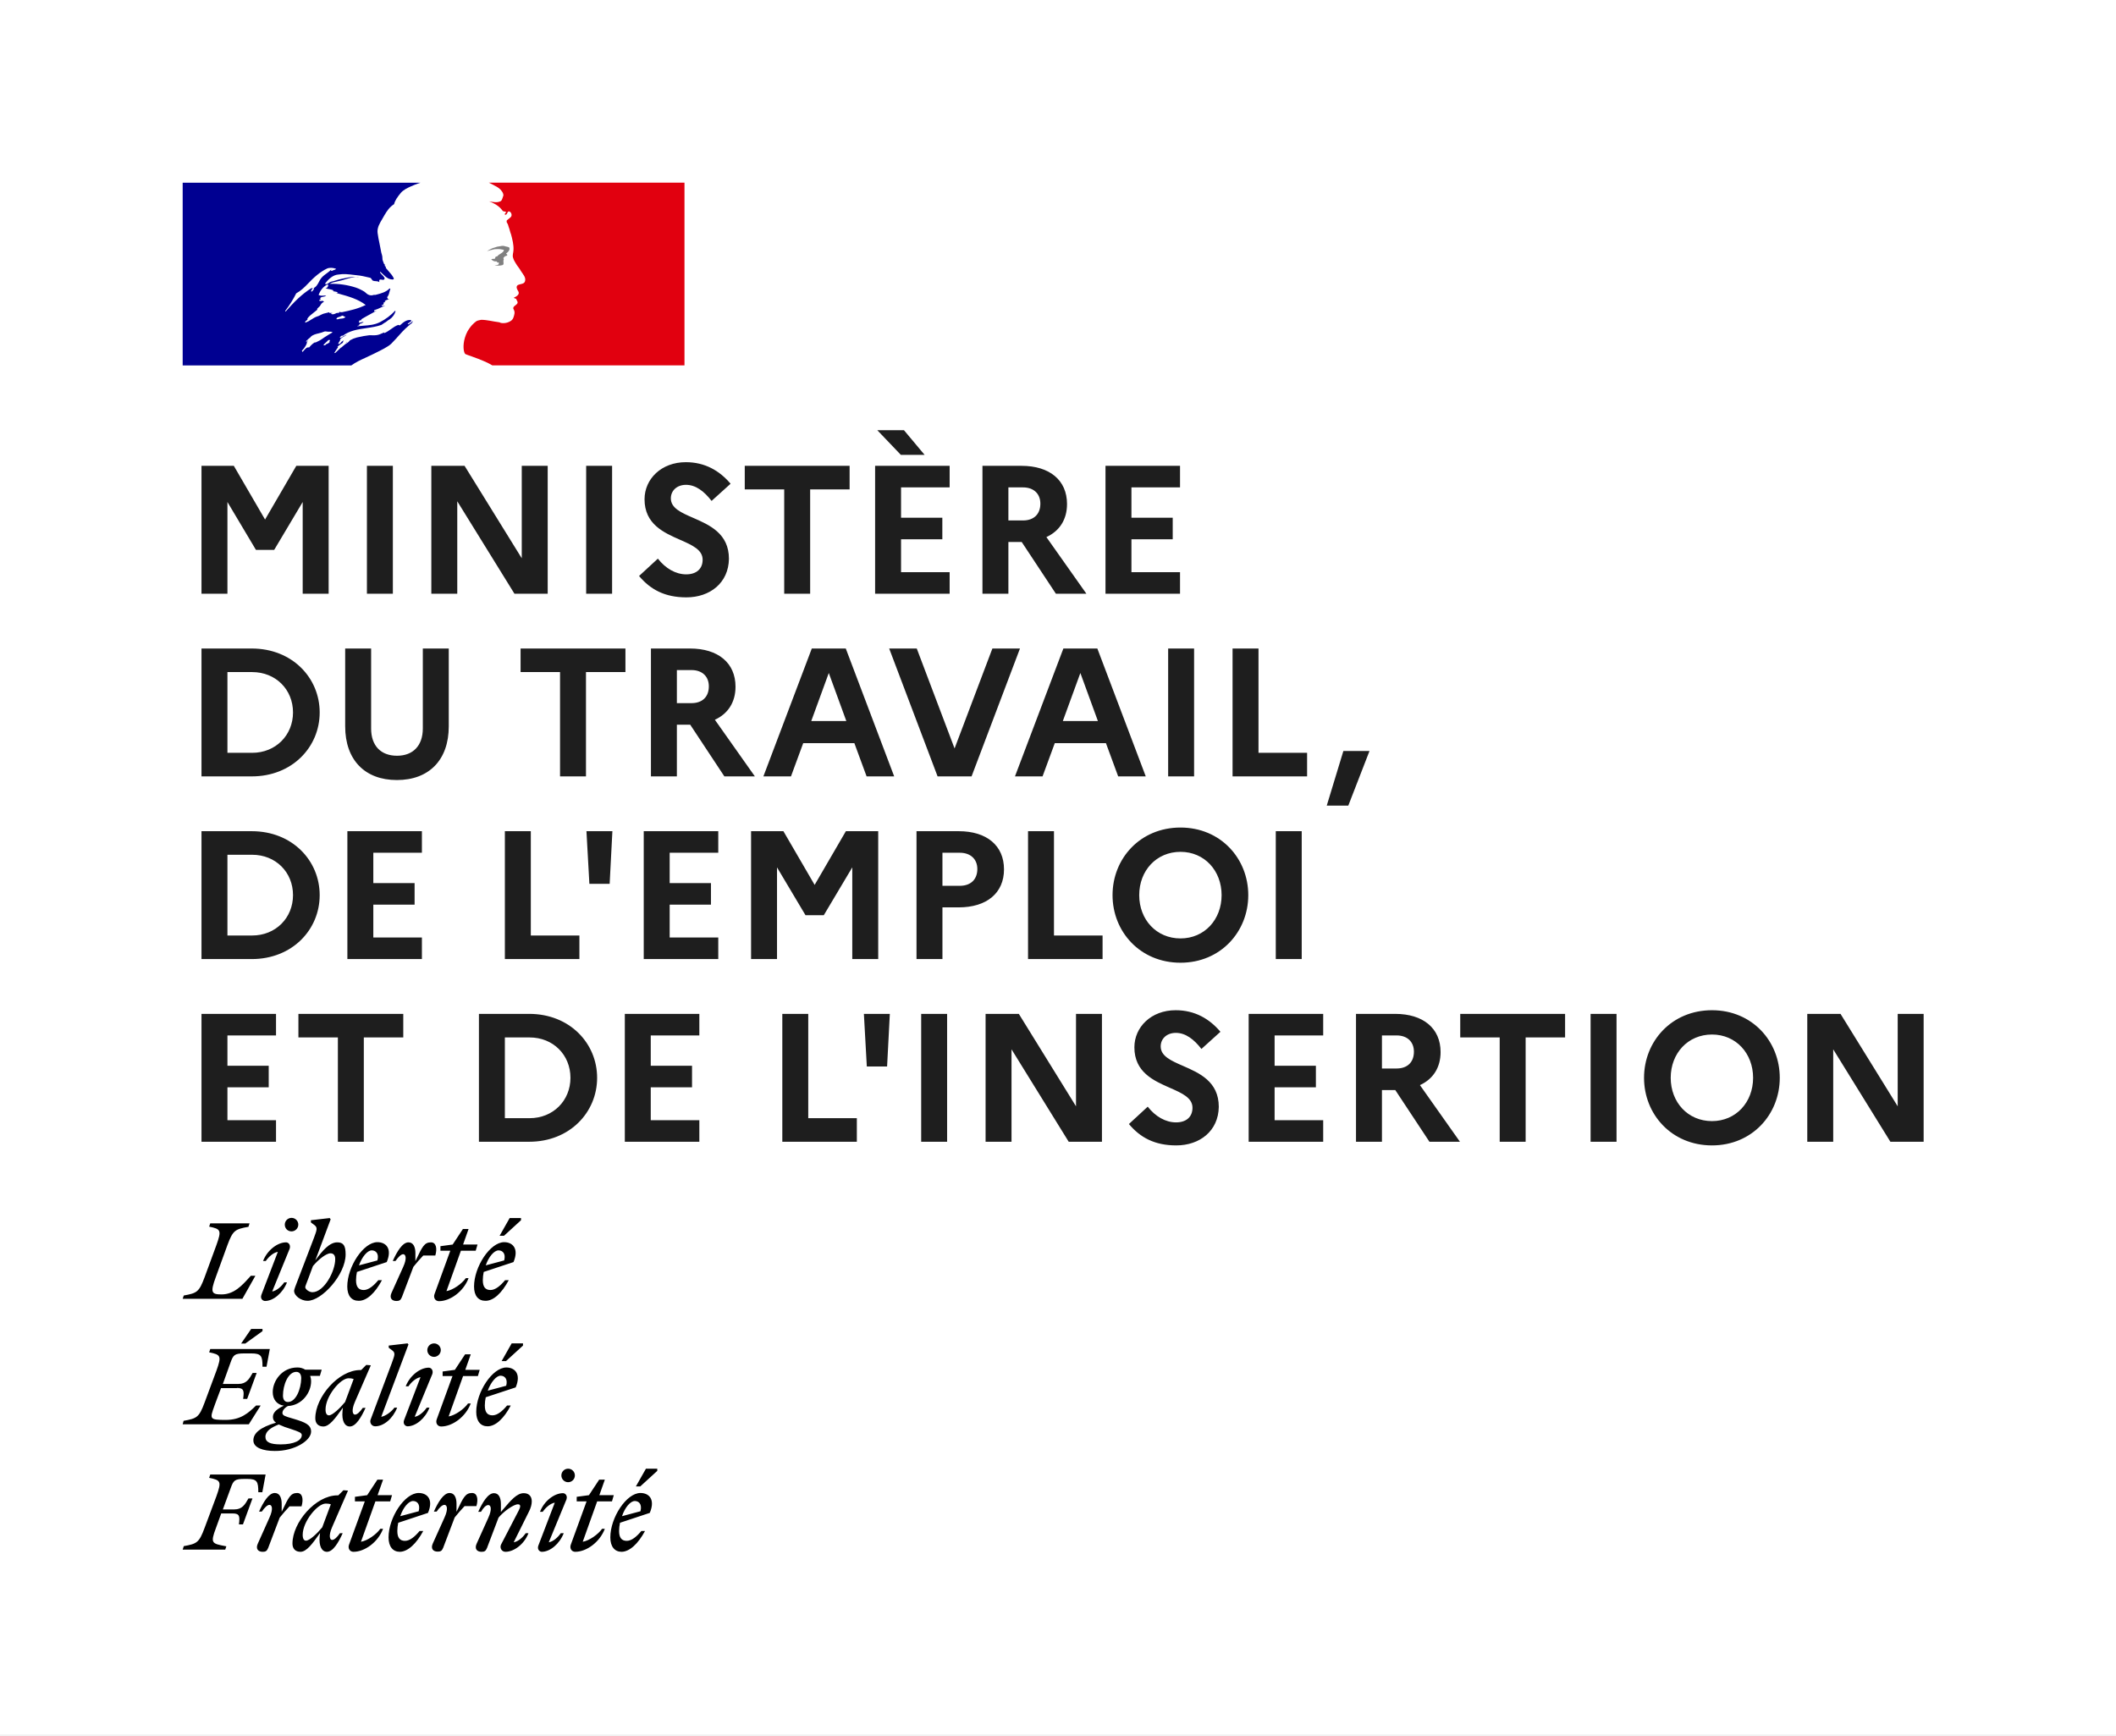
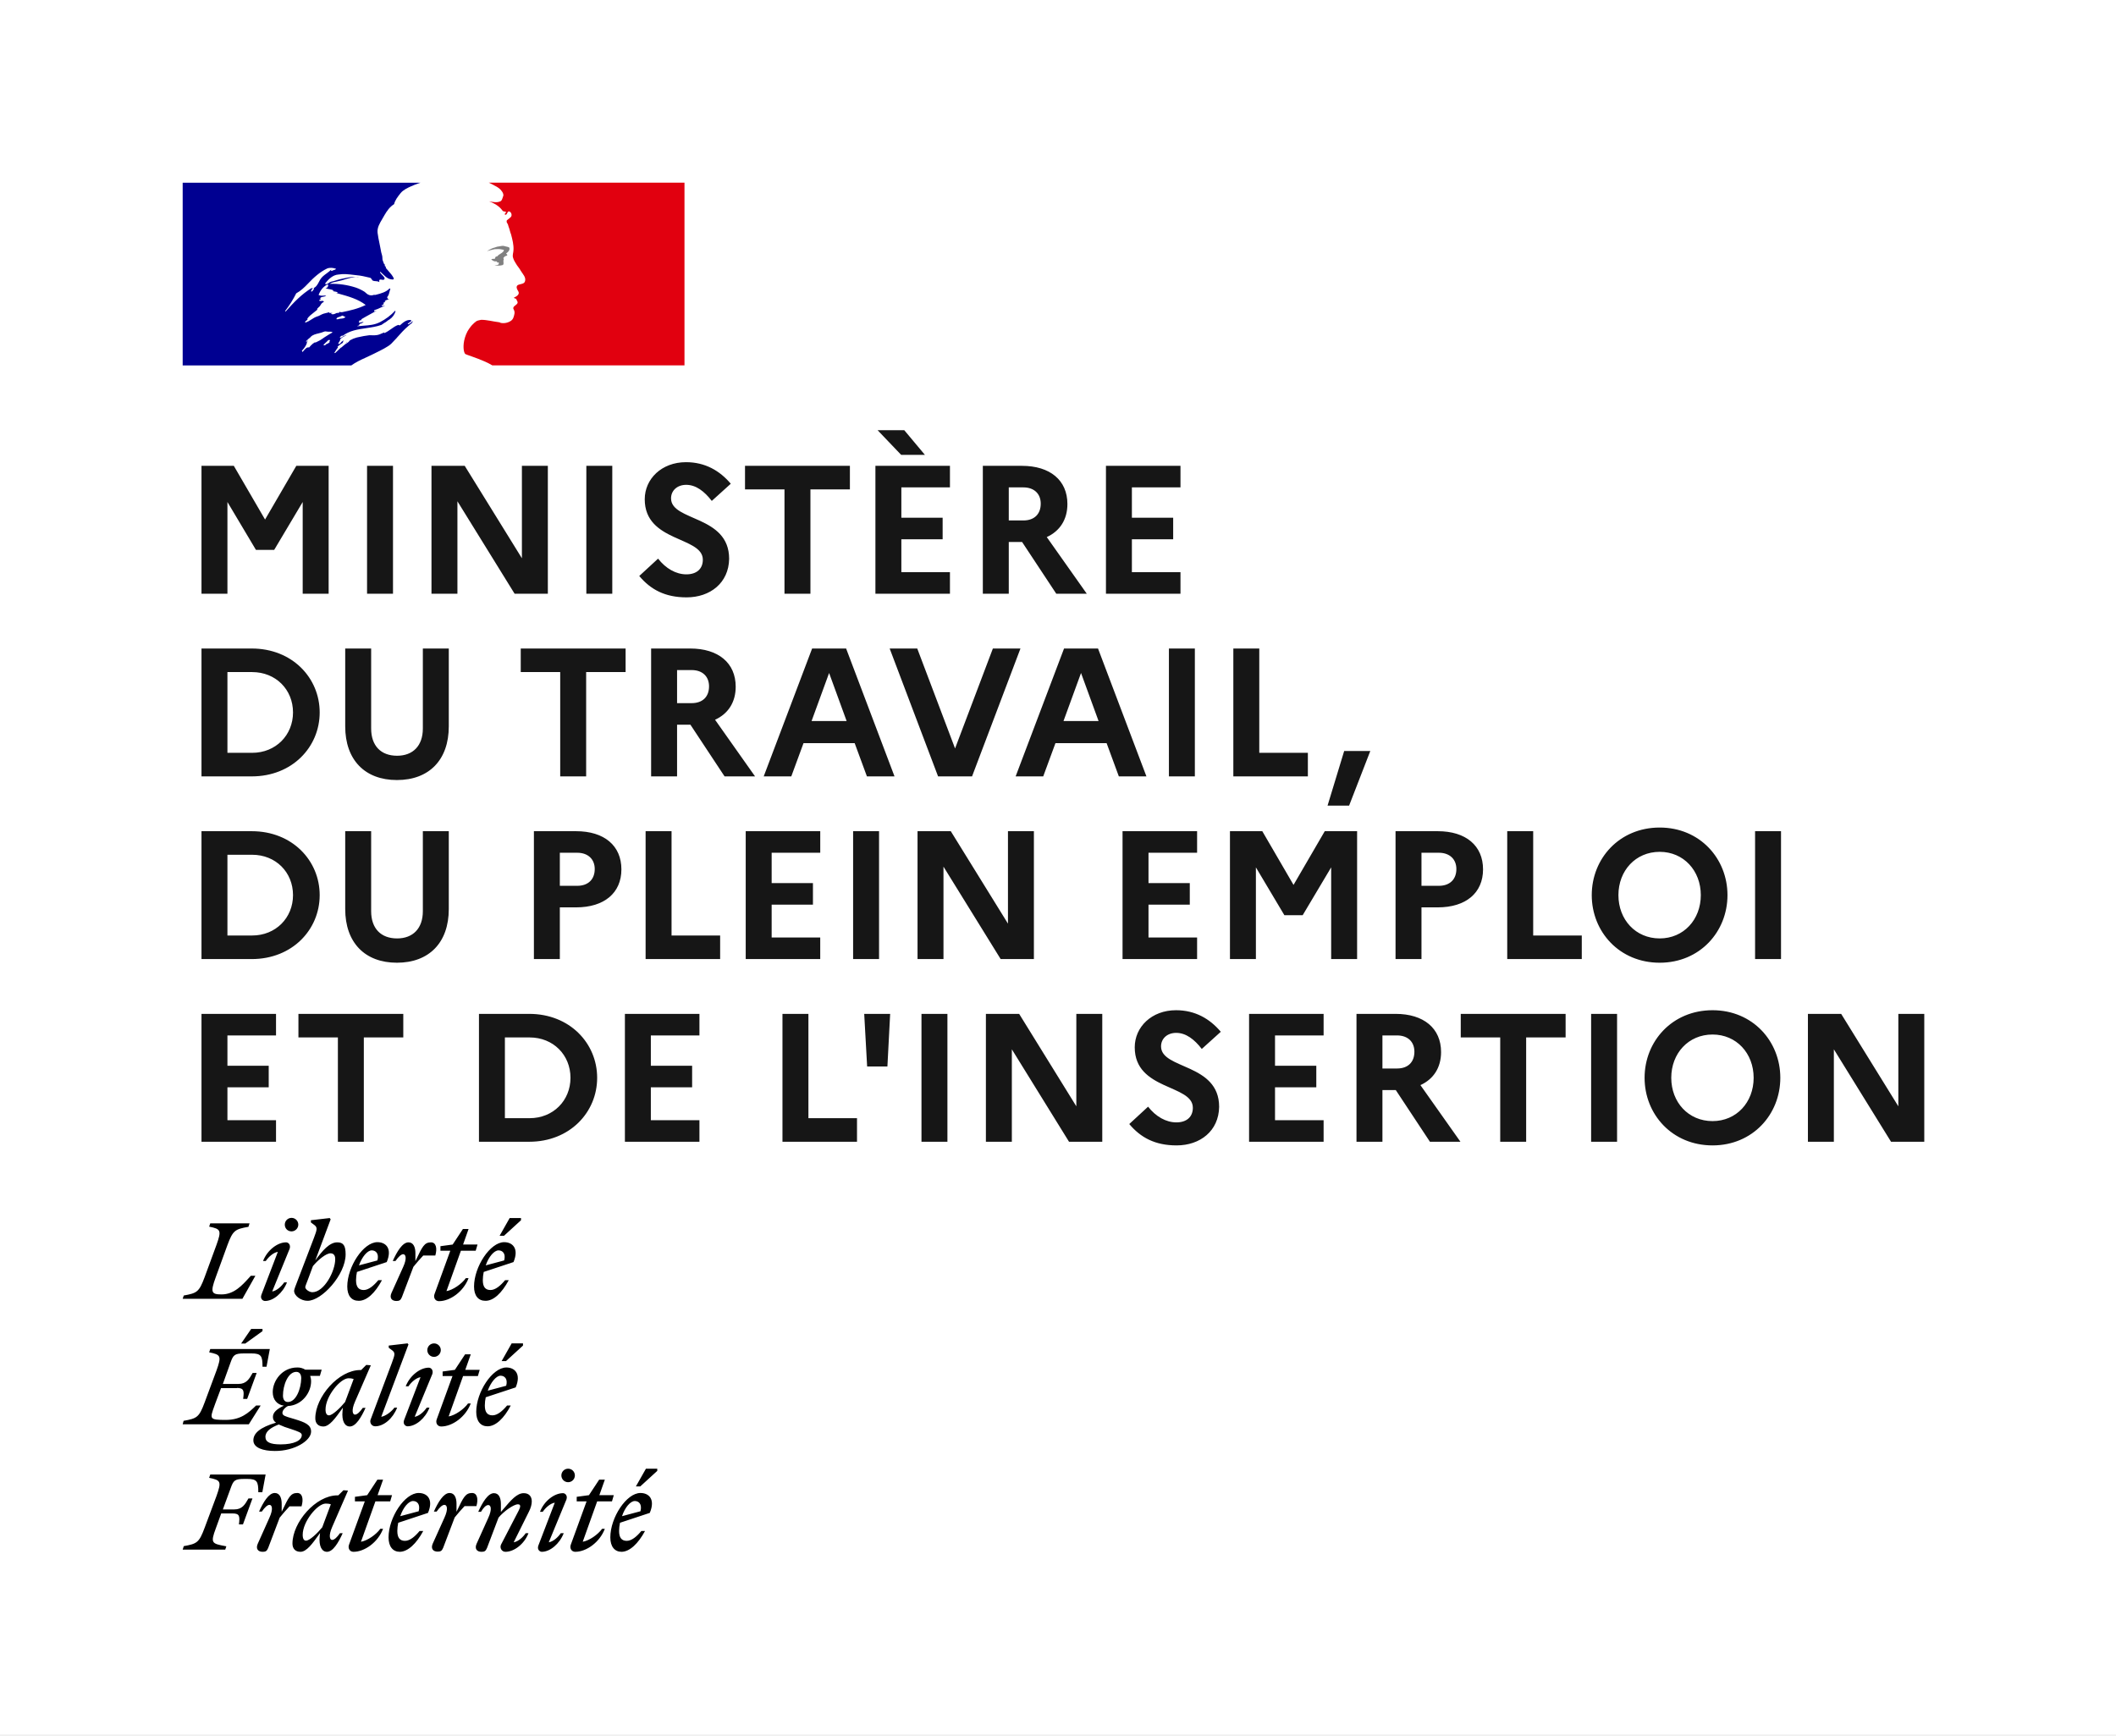
- <svg xmlns="http://www.w3.org/2000/svg" width="139" height="114" viewBox="0 0 139 114" preserveAspectRatio="xMinYMin meet" fill="none">
+ <svg xmlns="http://www.w3.org/2000/svg" viewBox="0 0 139 114" fill="none">
  <path fill="#fff" d="M0 0h139v113.936H0z" />
  <path fill-rule="evenodd" clip-rule="evenodd" d="M43.176 96.62l-1.116 1.02h-.288l.66-1.164h.744v.144zm-.804 3.948h-.24c-.3.36-.636.648-.96.648-.336 0-.504-.204-.504-.648 0-.18.024-.372.06-.54l1.956-.648c.384-.912-.072-1.308-.612-1.308-.924 0-1.98 1.62-1.98 2.916 0 .612.288.948.744.948.528-.012 1.08-.528 1.536-1.368zM41.7 98.6c.264 0 .492.204.372.672l-1.212.324c.192-.576.552-.996.84-.996zm-3.816.024h.648l-1.032 2.832c-.096.24.036.48.288.48.732 0 1.608-.624 1.944-1.512h-.18c-.264.372-.84.78-1.272.852l.948-2.652h.972l.12-.408h-.948l.36-1.02h-.372l-.672 1.02-.804.108v.3zm-.9-.54c.132 0 .312.144.228.408l-1.164 2.82c.3-.048.612-.336.792-.6h.192c-.276.708-.9 1.224-1.44 1.224-.132 0-.324-.144-.228-.408l1.08-2.82c-.3.048-.612.336-.792.6h-.18c.276-.72.948-1.224 1.512-1.224zm.336-.72a.443.443 0 100-.888.443.443 0 100 .888zm-5.244 2.34c.264-.576.168-.84 0-.84-.144 0-.312.156-.48.444h-.18c.276-.612.636-1.224 1.032-1.224.336 0 .456.336.456.708v.528a55.5 55.5 0 00.16-.187c.507-.595.894-1.049 1.34-1.049.348 0 .528.216.528.54 0 .192-.06.432-.192.684l-.996 2.004c.3-.048.612-.336.792-.6h.18c-.276.72-.948 1.224-1.512 1.224-.252 0-.396-.264-.288-.48l1.152-2.22c.132-.252.156-.42-.048-.42-.276 0-.924.456-1.272.876l-.756 1.992c-.084.204-.168.252-.36.252-.312 0-.468-.204-.324-.528l.768-1.704zm-.78-.768c.132-.456.06-.864-.288-.864-.434 0-.57.287-.99 1.174l-.03.062v-.528c0-.372-.12-.708-.456-.708-.396 0-.756.612-1.032 1.224h.18c.192-.276.372-.444.516-.444.168 0 .264.264 0 .84l-.768 1.704c-.144.324.012.528.324.528.192 0 .276-.048.36-.252l.756-1.992c.216-.264.408-.492.648-.744h.78zm-3.792.336c.12-.468-.108-.672-.372-.672-.288 0-.648.42-.84.996l1.212-.324zm.3 1.296h-.24c-.3.36-.636.648-.96.648-.336 0-.504-.204-.504-.648 0-.18.024-.372.06-.54l1.956-.648c.384-.912-.072-1.308-.612-1.308-.924 0-1.98 1.62-1.98 2.916 0 .612.288.948.744.948.528-.012 1.08-.528 1.536-1.368zm-3.84-1.944h-.648v-.3l.804-.108.672-1.02h.372l-.36 1.02h.948l-.12.408h-.972l-.948 2.652c.432-.072 1.008-.48 1.272-.852h.18c-.336.888-1.212 1.512-1.944 1.512-.252 0-.384-.24-.288-.48l1.032-2.832zm-4.08 2.196c0-.876.972-2.052 1.512-2.052.12 0 .24.012.336.048l-.564 1.512c-.324.396-.828.876-1.068.876-.132 0-.216-.12-.216-.384zm2.676-2.928l.3.024-1.044 2.4c-.252.576-.144.84 0 .84s.324-.168.516-.444h.18c-.276.612-.636 1.224-1.032 1.224-.336 0-.54-.36-.48-1.008l.024-.228-.065.091c-.43.601-.82 1.145-1.219 1.145-.348 0-.528-.216-.528-.54 0-1.392 1.524-3.168 2.952-3.168h.06l.336-.336zm-2.748 1.044c.132-.456.06-.864-.288-.864-.434 0-.57.287-.99 1.174l-.03.062v-.528c0-.372-.12-.708-.456-.708-.396 0-.756.612-1.032 1.224h.18c.192-.276.372-.444.504-.444.168 0 .264.264 0 .84l-.768 1.716c-.144.324.012.528.324.528.192 0 .276-.048.36-.252l.756-1.992c.216-.264.408-.492.648-.744h.792v-.012zm-4.944 2.64l-.072.216H12l.072-.228c.864-.156 1.008-.228 1.368-1.2l.78-2.088c.348-.972.276-1.044-.48-1.2l.072-.216h3.636l-.216 1.164h-.264c0-.696-.072-.876-.732-.876h-.168c-.648 0-.732.096-.912.6l-.516 1.404h.756c.504 0 .696-.312.924-.72h.264l-.624 1.704h-.264c.06-.516.06-.72-.408-.72h-.756l-.348.96c-.376.999-.269 1.02.627 1.189l.057.011zm2.376-14.136l-1.116.804v.012h-.288l.66-.96h.744v.144zm7.8 5.628l1.788-4.752-.06-.072-1.236.144v.144l.24.18c.205.16.15.308-.02.773l-.028.079-1.368 3.648c-.108.216.036.48.288.48.564 0 1.164-.516 1.44-1.224h-.18c-.192.264-.576.552-.864.6zm8.196-3.66l1.116-1.02v-.144h-.744l-.66 1.164h.288zm.072 2.916h.24c-.444.852-.996 1.368-1.524 1.368-.456 0-.744-.336-.744-.948 0-1.296 1.056-2.916 1.98-2.916.528 0 .996.396.612 1.308l-1.968.648c-.036.168-.06.36-.06.54 0 .444.168.648.504.648.324 0 .66-.288.96-.648zm-.06-1.296c.12-.456-.108-.66-.372-.66-.276 0-.636.42-.84.984l1.212-.324zm-3.528-.636h-.648v-.3l.804-.108.672-1.02h.372l-.36 1.02h.948l-.12.408h-.972l-.948 2.652c.432-.072 1.008-.48 1.272-.852h.18c-.336.888-1.212 1.512-1.944 1.512-.252 0-.384-.24-.288-.48l1.032-2.832zm-1.32-.144c.072-.264-.096-.408-.24-.408-.564 0-1.236.516-1.512 1.224h.18c.18-.264.492-.552.792-.6l-1.08 2.82c-.096.264.096.408.228.408.54 0 1.164-.516 1.44-1.224h-.18c-.18.264-.492.552-.792.6l1.164-2.82zm.552-1.56a.45.45 0 01-.444.444.443.443 0 11.444-.444zm-6.06 1.848c-.54 0-1.512 1.176-1.512 2.052 0 .264.084.384.228.384.228 0 .732-.48 1.056-.876l.564-1.512a1.035 1.035 0 00-.336-.048zm1.464-.852l-.3-.024-.336.336h-.06c-1.428 0-2.952 1.776-2.952 3.168 0 .324.18.54.528.54.4 0 .789-.544 1.219-1.145l.065-.091-.024.228c-.06.648.144 1.008.48 1.008.396 0 .756-.612 1.032-1.224h-.18c-.192.276-.372.444-.516.444-.144 0-.252-.264 0-.84l1.044-2.4zm-6.048 3.888c-.516.204-.876.444-.876.816 0 .348.324.492.996.492.9 0 1.392-.264 1.392-.612 0-.156-.204-.228-.744-.408a5.37 5.37 0 01-.768-.288zm.6-1.476c-.24 0-.324-.204-.324-.42 0-.696.336-1.56.876-1.56.24 0 .324.204.324.42-.012.708-.348 1.56-.876 1.56zm.456 1.128c.66.204 1.068.36 1.068.816 0 .588-1.08 1.284-2.388 1.272-.756 0-1.404-.204-1.404-.696 0-.468.432-.852 1.488-1.164a.422.422 0 01-.204-.384c0-.288.264-.516.72-.732-.444-.06-.732-.396-.732-.888 0-.756.624-1.62 1.608-1.62a.94.94 0 01.528.144h1.08l-.12.408h-.636c.036.108.06.228.06.36 0 .732-.588 1.572-1.524 1.62-.24.132-.36.312-.36.456 0 .17.196.227.63.353l.186.055zm-3.804-2.052c.468 0 .48.204.408.72h.264l.624-1.704h-.264c-.228.408-.42.72-.924.72H14.64l.504-1.404c.18-.504.264-.6.912-.6h.456c.66 0 .732.18.732.876h.264l.216-1.164h-3.912l-.072.216c.756.156.828.228.48 1.2l-.78 2.1c-.36.972-.504 1.044-1.38 1.2l-.06.228h4.344l.78-1.236h-.3c-.504.492-1.008.948-1.992.948-1.082 0-1.063-.053-.738-.945l.066-.183.36-.96h1.044v-.012zm3.588-10.284a.45.45 0 00.444-.444.443.443 0 10-.888 0c0 .252.192.444.444.444zm1.044 4.56c.936.012 2.508-1.716 2.508-3.048 0-.576-.144-.792-.552-.792-.504 0-.972.54-1.44 1.188l1.008-2.7-.06-.084-1.236.144v.144l.24.18c.209.162.148.325-.03.803l-.018.049-1.092 2.856c-.096.24-.204.528-.204.6 0 .336.456.66.876.66zm12.912-4.272l1.116-1.02v-.144h-.744l-.66 1.164h.288zm.072 2.916h.24c-.456.852-1.008 1.368-1.536 1.356-.456 0-.744-.324-.744-.936 0-1.296 1.056-2.916 1.98-2.916.528 0 .996.396.612 1.308l-1.956.648c-.036.168-.06.36-.06.54 0 .444.168.648.504.648.324 0 .66-.288.96-.648zm-.06-1.296c.12-.456-.108-.66-.372-.66-.288 0-.648.42-.84.984l1.212-.324zm-3.54-.636h-.648v-.3l.804-.108.672-1.02h.372l-.36 1.02h.948l-.12.408h-.972l-.948 2.652c.432-.072 1.008-.48 1.272-.852h.18c-.336.888-1.212 1.512-1.944 1.512-.252 0-.384-.24-.288-.48l1.032-2.832zm-.984.312c.132-.456.06-.864-.288-.864-.434 0-.57.287-.99 1.174l-.03.062v-.528c0-.372-.12-.708-.456-.708-.396 0-.756.612-1.032 1.224h.18c.192-.276.372-.444.504-.444.168 0 .264.264 0 .84l-.768 1.704c-.144.324.012.528.324.528.192 0 .276-.048.36-.252l.756-1.992c.216-.264.408-.492.648-.744h.792zm-3.804.324c.12-.456-.108-.66-.372-.66-.288 0-.636.42-.84.984l1.212-.324zm.3 1.296h-.24c-.3.36-.636.648-.96.648-.336 0-.504-.204-.504-.648 0-.18.024-.372.06-.54l1.956-.648c.384-.912-.072-1.308-.612-1.308-.924 0-1.98 1.62-1.98 2.916 0 .612.288.936.744.936.528.012 1.08-.504 1.536-1.356zm-5.04.456c0 .156.276.336.468.336.78 0 1.512-1.404 1.5-2.184 0-.264-.132-.372-.312-.372-.288 0-.816.432-1.152.84l-.312.84c-.108.276-.192.492-.192.54zm-1.26-2.94c.144 0 .312.144.24.408l-1.152 2.82c.3-.048.612-.336.792-.6h.18c-.276.708-.9 1.224-1.44 1.224-.144 0-.336-.144-.24-.408l1.08-2.82c-.3.048-.612.336-.792.6h-.18c.276-.708.948-1.224 1.512-1.224zm-4.98-1.248h2.58l-.072.228c-.876.156-1.02.228-1.38 1.2l-.768 2.112c-.372 1.008-.276 1.128.384 1.128.815 0 1.35-.593 1.817-1.11l.103-.114h.3l-.852 1.512H12l.072-.216c.864-.156 1.008-.228 1.368-1.2l.78-2.124c.348-.972.276-1.044-.48-1.2l.072-.216z" fill="#000" />
-   <path fill-rule="evenodd" clip-rule="evenodd" d="M60.738 29.88l-1.356-1.62H57.63l1.548 1.62h1.56zm-15.65 9.36c1.548 0 2.772-.948 2.796-2.532 0-1.667-1.279-2.224-2.356-2.694-.783-.341-1.46-.636-1.46-1.278 0-.504.396-.888.996-.888.636 0 1.188.42 1.68 1.056l1.248-1.128c-.72-.852-1.68-1.416-2.94-1.416-1.608 0-2.712 1.104-2.712 2.436 0 1.637 1.264 2.192 2.337 2.664.791.348 1.479.65 1.479 1.308 0 .6-.408.96-1.08.96-.684 0-1.356-.384-1.86-1.032l-1.236 1.14c.744.888 1.692 1.404 3.108 1.404zM14.94 32.976V39h-1.704v-8.4h2.124l2.052 3.528 2.052-3.528h2.124V39h-1.704v-6.024l-1.872 3.144h-1.2l-1.872-3.144zM25.807 30.6V39h-1.704v-8.4h1.704zm4.231 8.4v-6.072L33.794 39h2.184v-8.4h-1.704v6.072L30.518 30.6h-2.184V39h1.704zm10.171-8.4V39h-1.704v-8.4h1.704zm13.01 1.548V39h-1.704v-6.852h-2.592V30.6h6.888v1.548h-2.592zm9.163 5.436V39h-4.896v-8.4h4.896v1.416H59.19v1.992h2.712v1.416H59.19v2.16h3.192zM66.241 39v-3.396h.876L69.361 39h2.004l-2.628-3.72c.864-.396 1.356-1.152 1.356-2.172 0-1.56-1.14-2.508-2.988-2.508h-2.568V39h1.704zm0-4.812h.96c.72 0 1.14-.42 1.14-1.104 0-.636-.42-1.068-1.14-1.068h-.96v2.172zM77.516 39v-1.416h-3.192v-2.16h2.712v-1.416h-2.712v-1.992h3.192V30.6H72.62V39h4.896zM21 46.8c0 2.268-1.8 4.2-4.464 4.2h-3.3v-8.4h3.3C19.2 42.6 21 44.532 21 46.8zm-4.44 2.652h-1.62v-5.304h1.62c1.56 0 2.688 1.152 2.688 2.652 0 1.488-1.128 2.652-2.688 2.652zm12.919-1.74c0 2.208-1.296 3.528-3.408 3.528-2.1 0-3.396-1.32-3.396-3.528V42.6h1.704v5.256c0 1.128.636 1.788 1.704 1.788 1.044 0 1.692-.66 1.692-1.788V42.6h1.704v5.112zM38.493 51v-6.852h2.592V42.6h-6.888v1.548h2.592V51h1.704zm5.971-3.396V51H42.76v-8.4h2.568c1.848 0 2.988.948 2.988 2.508 0 1.02-.492 1.776-1.356 2.172L49.588 51h-2.004l-2.244-3.396h-.876zm.96-1.416h-.96v-2.172h.96c.72 0 1.14.432 1.14 1.068 0 .684-.42 1.104-1.14 1.104zm7.339 2.628L51.959 51h-1.812l3.18-8.4h2.232l3.18 8.4h-1.812l-.804-2.184h-3.36zm.528-1.452l1.152-3.156 1.152 3.156h-2.304zM65.19 42.6h1.812l-3.18 8.4H61.59l-3.18-8.4h1.812l2.484 6.564L65.19 42.6zm3.295 8.4l.804-2.184h3.36L73.453 51h1.812l-3.18-8.4h-2.232l-3.18 8.4h1.812zm2.484-6.792l-1.152 3.156h2.304l-1.152-3.156zM78.44 42.6h-1.704V51h1.704v-8.4zm7.423 6.852V51h-4.896v-8.4h1.704v6.852h3.192zm2.707 3.468l1.392-3.588h-1.716l-1.092 3.588h1.416zM21 58.8c0 2.268-1.8 4.2-4.464 4.2h-3.3v-8.4h3.3C19.2 54.6 21 56.532 21 58.8zm-4.44 2.652h-1.62v-5.304h1.62c1.56 0 2.688 1.152 2.688 2.652 0 1.488-1.128 2.652-2.688 2.652zm11.155.132V63h-4.896v-8.4h4.896v1.416h-3.192v1.992h2.712v1.416h-2.712v2.16h3.192zM38.061 63v-1.548h-3.192V54.6h-1.704V63h4.896zm2.167-8.4l-.18 3.456h-1.332l-.192-3.456h1.704zm6.955 8.4v-1.416h-3.192v-2.16h2.712v-1.416h-2.712v-1.992h3.192V54.6h-4.896V63h4.896zm3.859-6.024V63h-1.704v-8.4h2.124l2.052 3.528 2.052-3.528h2.124V63h-1.704v-6.024l-1.872 3.144h-1.2l-1.872-3.144zM61.909 63v-3.396h1.068c1.848 0 2.976-.948 2.976-2.496 0-1.56-1.128-2.508-2.976-2.508h-2.772V63h1.704zm0-4.812h1.14c.72 0 1.152-.42 1.152-1.104 0-.636-.432-1.068-1.152-1.068h-1.14v2.172zM72.428 63v-1.548h-3.192V54.6h-1.704V63h4.896zm9.571-4.2c0 2.4-1.812 4.44-4.452 4.44-2.652 0-4.464-2.04-4.464-4.44 0-2.4 1.812-4.44 4.464-4.44 2.64 0 4.452 2.04 4.452 4.44zm-4.452 2.844c-1.584 0-2.712-1.236-2.712-2.844 0-1.608 1.128-2.844 2.712-2.844 1.572 0 2.7 1.236 2.7 2.844 0 1.608-1.128 2.844-2.7 2.844zm6.259-7.044h1.704V63h-1.704v-8.4zM18.132 75v-1.416H14.94v-2.16h2.712v-1.416H14.94v-1.992h3.192V66.6h-4.896V75h4.896zm5.767-6.852V75h-1.704v-6.852h-2.592V66.6h6.888v1.548h-2.592zM34.761 75c2.664 0 4.464-1.932 4.464-4.2 0-2.268-1.8-4.2-4.464-4.2h-3.3V75h3.3zm-1.596-1.548h1.62c1.56 0 2.688-1.164 2.688-2.652 0-1.5-1.128-2.652-2.688-2.652h-1.62v5.304zM45.94 75v-1.416h-3.192v-2.16h2.712v-1.416h-2.712v-1.992h3.192V66.6h-4.896V75h4.896zm10.346-1.548V75H51.39v-8.4h1.704v6.852h3.192zm1.987-3.396l.18-3.456h-1.704l.192 3.456h1.332zm2.239-3.456h1.704V75h-1.704v-8.4zm5.935 8.4v-6.072L70.203 75h2.184v-8.4h-1.704v6.072L66.927 66.6h-2.184V75h1.704zm13.615-2.292c-.024 1.584-1.248 2.532-2.796 2.532-1.416 0-2.364-.516-3.108-1.404l1.236-1.14c.504.648 1.176 1.032 1.86 1.032.672 0 1.08-.36 1.08-.96 0-.657-.688-.96-1.48-1.308-1.072-.472-2.336-1.027-2.336-2.664 0-1.332 1.104-2.436 2.712-2.436 1.26 0 2.22.564 2.94 1.416l-1.248 1.128c-.492-.636-1.044-1.056-1.68-1.056-.6 0-.996.384-.996.888 0 .642.677.937 1.46 1.278 1.077.47 2.356 1.027 2.356 2.694zM86.921 75v-1.416h-3.192v-2.16h2.712v-1.416h-2.712v-1.992h3.192V66.6h-4.896V75h4.896zm3.859-3.396V75h-1.704v-8.4h2.568c1.848 0 2.988.948 2.988 2.508 0 1.02-.492 1.776-1.356 2.172L95.904 75H93.9l-2.244-3.396h-.876zm.96-1.416h-.96v-2.172h.96c.72 0 1.14.432 1.14 1.068 0 .684-.42 1.104-1.14 1.104zm8.479-2.04V75h-1.704v-6.852h-2.592V66.6h6.888v1.548h-2.592zm5.971-1.548h-1.704V75h1.704v-8.4zm10.723 4.2c0 2.4-1.812 4.44-4.452 4.44-2.652 0-4.464-2.04-4.464-4.44 0-2.4 1.812-4.44 4.464-4.44 2.64 0 4.452 2.04 4.452 4.44zm-4.452 2.844c-1.584 0-2.712-1.236-2.712-2.844 0-1.608 1.128-2.844 2.712-2.844 1.572 0 2.7 1.236 2.7 2.844 0 1.608-1.128 2.844-2.7 2.844zm7.963-4.716V75h-1.704v-8.4h2.184l3.756 6.072V66.6h1.704V75h-2.184l-3.756-6.072z" fill="#1E1E1E" />
  <path fill="#fff" d="M12 12h33v12H12z" />
  <path fill-rule="evenodd" clip-rule="evenodd" d="M25.69 22.59c.128-.13.256-.266.385-.406h-.004c.24-.273.474-.534.754-.772.085-.078.167-.144.245-.199a.117.117 0 00.023-.045c.006-.017.011-.034.023-.044a.58.58 0 00-.144.088.586.586 0 01-.151.091c-.024 0-.047-.023-.024-.047.082-.058.164-.12.241-.183h-.015c-.023 0-.023-.023-.023-.047-.29-.046-.512.152-.71.328l-.013.011c-.031.016-.06 0-.084-.012a.07.07 0 00-.029-.011c-.176.059-.328.167-.48.277-.141.1-.283.201-.445.265v-.047c-.055.019-.11.044-.164.068a1.27 1.27 0 01-.244.092c-.152.035-.293.03-.43.026l-.134-.003a6.665 6.665 0 00-.74.131l-.08.017a.049.049 0 01-.012.004 1.703 1.703 0 00-.431.175l-.016.008-.015.02a.526.526 0 01-.17.156 1.263 1.263 0 00-.266.198 2.265 2.265 0 01-.108.094c-.008.008-.024.012-.035.012-.12.117-.241.233-.366.346-.008.008-.043.012-.07.008 0 0 .004 0 .004-.004l.012-.023.058-.093.033-.053c.01-.018.022-.035.033-.053.031-.047.063-.093.097-.136.008-.012.008-.024 0-.031a.044.044 0 00-.03-.012c.112-.11.244-.203.38-.284v-.004c-.015.004-.039-.008-.027-.024.011-.014.02-.03.03-.046l.009-.016.004-.01c0-.003.002-.006.004-.01l-.008-.01a.04.04 0 01-.008-.01l-.023.016a.75.75 0 00-.082.059c-.017.015-.033.035-.05.056-.035.045-.073.092-.129.092-.003 0-.023 0-.035-.004a.033.033 0 01-.023-.008v-.003h.004s.004-.004.004-.008c0 0 0-.004.004-.004l.003-.005.003-.005a.1.1 0 00.005-.01l.006-.01a.071.071 0 00.006-.01.019.019 0 00.004-.007c0-.003.002-.006.004-.008l.004-.008c.004-.007.009-.015.011-.023l.006-.01.006-.01c.006-.007.01-.016.016-.025a.214.214 0 01.015-.025c.004-.008.008-.016.016-.023a.413.413 0 00.023-.043c.012-.02 0-.035-.016-.04a.526.526 0 01.156-.136h-.008a3.46 3.46 0 00.164-.09l.097-.054a.152.152 0 01.038-.031 1.404 1.404 0 00-.357.18s-.031.01-.039.019c0 0-.023.007-.054-.02-.004-.004-.004-.008-.004-.015.013-.028.041-.046.071-.065a.419.419 0 00.065-.048c.023 0 .043 0 .043.023.447-.35 1-.431 1.553-.512.34-.05.682-.1 1-.213l.101-.068.101-.068a.71.71 0 00.162-.107c.053-.042.109-.087.176-.12a.999.999 0 00.385-.522c0-.023-.023-.047-.023-.047a3.576 3.576 0 01-.995.749c-.345.181-.714.208-1.08.235-.137.01-.274.02-.409.038.023-.047.07-.047.113-.047 0-.056.026-.08.06-.11l.03-.026h.065c.012 0 .018-.012.024-.024.006-.012.011-.023.023-.023.047 0 .113-.024.09-.024-.036-.045-.088-.027-.145-.007-.055.019-.115.04-.17.007.02-.022.026-.05.032-.074.006-.026.012-.05.034-.062h.09c0-.047.046-.09.046-.09.203-.121.398-.227.59-.332.129-.07.255-.138.381-.21-.025 0-.048.011-.07.021-.035.016-.068.032-.108.003.023 0 .023-.017.023-.033 0-.017 0-.033.023-.033a2.4 2.4 0 00.409-.166 3.46 3.46 0 01.29-.13.308.308 0 00-.085.016c-.053.015-.104.03-.163-.017a.165.165 0 00.04-.027c.025-.02.05-.039.096-.039v-.066c0-.023.023-.023.047-.023-.024 0-.047-.024-.047-.024.013-.025.037-.03.064-.035a.141.141 0 00.072-.031c-.023 0-.066 0-.066-.024.066-.09.179-.113.292-.136-.012-.023-.034-.023-.054-.023-.02 0-.036 0-.036-.024 0-.023.024-.023.047-.023h-.047c-.036-.018-.03-.051-.025-.074l.002-.016c.091-.107.121-.233.151-.36.015-.061.03-.123.051-.181-.023 0-.047 0-.047-.024-.218.242-.564.334-.894.42l-.03.009h-.113a.446.446 0 01-.385-.024c-.054-.027-.092-.063-.133-.1a1.095 1.095 0 00-.093-.079 2.786 2.786 0 00-.563-.273 5.076 5.076 0 00-1.738-.249c.164-.09.338-.126.515-.162.091-.019.183-.038.274-.064l.172-.052c.323-.098.635-.194.979-.174a.38.38 0 00-.156-.005.73.73 0 01-.07.005c-.26-.02-.522.038-.796.098l-.175.038c-.108.023-.21.055-.312.087a2.98 2.98 0 01-.345.093c-.052.017-.094.048-.135.078-.066.048-.128.093-.227.081v-.07c.226-.273.498-.541.86-.565.349-.057.678-.016 1.022.026l.175.02c.281.023.545.086.829.154l.03.007c.062 0 .097.054.13.107.028.043.055.085.095.095.055.02.11.023.166.026.08.006.161.01.242.064a.273.273 0 00-.005-.046c-.005-.03-.01-.06.005-.09.05-.05.108-.037.164-.024.045.01.088.02.128 0 .123-.076.007-.193-.108-.31a.9.9 0 01-.141-.165c0-.024.023-.047.023-.047.051.046.099.093.146.14.118.117.233.231.394.312.113.047.385.113.339-.023-.08-.177-.217-.33-.354-.485-.057-.064-.114-.128-.167-.194v-.09c-.036 0-.044-.013-.055-.03a.14.14 0 00-.011-.016v-.09c-.057-.03-.07-.077-.083-.124a.274.274 0 00-.03-.078.441.441 0 01-.045-.22.657.657 0 00-.025-.19 2.298 2.298 0 01-.09-.385 12.05 12.05 0 00-.08-.404 8.033 8.033 0 01-.122-.684c-.035-.33.132-.61.303-.896.051-.085.102-.17.148-.257.16-.273.339-.542.634-.725.064-.266.24-.488.414-.708l.014-.017c.172-.214.46-.345.671-.441l.024-.011c.315-.14.599-.23.603-.23H12v12h11.078c.296-.214.59-.35.94-.51h.001c.16-.073.332-.152.52-.246l.14-.07c.317-.155.82-.402 1.01-.589zm-3.515-1.62c-.044.005-.09.01-.073-.025.016-.08.098-.103.177-.127a.586.586 0 00.095-.033l.008-.004.014-.008c.044-.023.098-.052.138-.035.026.038.06.048.092.057a.16.16 0 01.067.032c-.084.085-.182.093-.282.102-.066.005-.133.01-.196.039a.406.406 0 00-.04.003zm-3.439-.548c0 .024.023.047.023.047.544-.612 1.038-1.134 1.738-1.567.018-.008.012.002.002.015-.014.02-.032.046.021.032.232-.053.336-.25.437-.443.026-.05.052-.1.08-.146.106-.172.257-.282.409-.393.11-.08.22-.16.314-.265 0 .023 0 .047-.023.07.023.023.046.023.07.023.04-.03.085-.043.128-.056.055-.015.107-.03.144-.08-.179-.07-.408-.094-.587-.023-.474.226-.879.588-1.263.997-.234.246-.475.476-.77.636a6.925 6.925 0 01-.723 1.153zm1.897-1.45a.18.18 0 01-.036.05.153.153 0 00-.03.04.182.182 0 01-.09.09c-.023 0-.046 0-.046-.024.023-.09.09-.179.178-.202.024.004.024.027.024.046zm.995 3.461a.275.275 0 00.054-.066c.02-.047-.1-.035-.12-.023-.018.014-.029.028-.043.045l-.004.005a.64.64 0 01-.054.054l-.04.036a3.148 3.148 0 01-.166.16c-.04.035.085.05.113.027a.778.778 0 00.085-.078c.01 0 .02-.002.028-.003h.007a.447.447 0 00.159-.11l.012-.012c.016-.015-.004-.03-.031-.035zm-.35-.253c-.004 0-.004 0-.004.004a5.967 5.967 0 00-.07.05c-.061.042-.122.085-.186.121a2.78 2.78 0 01-.189.095l-.11.053s0-.003-.005-.003c-.007-.012-.023-.016-.038-.008a1 1 0 00-.226.175.118.118 0 00-.03.031l-.032.032-.004.003v.004a.708.708 0 00-.06.067c-.006.007-.011.014-.022.019-.015.008-.054.008-.05-.016v-.003a.18.18 0 01-.039.019l-.017.01-.018.01c-.004-.004-.012-.004-.015-.004-.004 0-.012 0-.016.004l-.027.022a1.527 1.527 0 00-.187.188s0 .004-.004.004c0 .002 0 .003-.002.004v.001l-.002.003-.007.007c-.002.002-.003.003-.003.005-.002.002-.003.003-.005.003l-.004.004a.083.083 0 01-.015.024.03.03 0 01-.02.007c-.004-.004-.008-.007-.008-.011v-.002h-.002a.024.024 0 01-.002-.004.022.022 0 00-.004-.006l-.01-.018a.07.07 0 00-.009-.017v-.004c0-.002 0-.004-.002-.006a.014.014 0 01-.002-.006l.07-.082.004-.003.012-.014.011-.014.02-.023a.4.4 0 00.02-.024l.005-.01a2.054 2.054 0 00.076-.107v-.003c.004-.004.008-.008.008-.016a.318.318 0 00.03-.047l.024-.047v-.003l.004-.004c0-.002 0-.003.002-.004l.002-.004.011-.027a.74.74 0 00.012-.028v-.003l.004-.016.004-.012c0-.004.002-.008.004-.012v-.003a.123.123 0 00.004-.018c0-.006.002-.012.004-.017 0-.004 0-.012-.004-.016a.644.644 0 01.09-.12l-.007.001a.013.013 0 01-.006.002c-.017.01-.032.025-.047.04-.012.012-.024.024-.038.034-.023.02-.07-.012-.039-.035a.596.596 0 00.05-.047s0-.004.004-.004a.786.786 0 00.046-.046.529.529 0 01.071-.067l.07-.054c.004-.004.008-.008.012-.008a.66.66 0 01.05-.058s.004 0 .004-.004c.134-.13.321-.175.513-.221.12-.03.243-.06.354-.11.063-.027.133-.017.202-.006.055.008.11.016.16.005.065 0 .135 0 .201.047-.153.082-.3.175-.445.267l-.126.08zm.483-1.588c-.019.002-.03.003-.02.013.066.067.202.043.295-.007.066-.047.136-.047.226-.047.023 0 .023-.043.023-.066a.48.48 0 00.179.023c.54-.113 1.06-.226 1.558-.476-.503-.387-1.124-.56-1.732-.73-.1-.027-.201-.055-.3-.084.021 0 .043.007.065.015.045.014.09.03.137-.015a.377.377 0 00-.199-.068c-.056-.008-.112-.015-.163-.045l.019.002c.023.005.052.01.07-.026-.118-.059-.236-.079-.355-.1a2.254 2.254 0 01-.185-.036.222.222 0 00.183-.226c0-.023-.047-.023-.07-.023-.268.136-.451.385-.564.678.102.06.211.053.319.046a.862.862 0 01.179 0c-.051.049-.125.062-.196.075a.98.98 0 00-.076.015c-.07.016-.136.066-.113.113a.08.08 0 00.05.031.323.323 0 00-.14.082c.065.05.13.04.196.031a.534.534 0 01.077-.007c0 .028.018.038.038.048.01.005.02.01.028.018a.405.405 0 00-.226.203.416.416 0 01-.13.154.582.582 0 00-.095.095v.07a4.23 4.23 0 01-.229.184c-.156.12-.308.237-.428.405.023 0 .023.023.023.046a.312.312 0 01-.08.076c-.035.025-.067.049-.08.084 0 .024 0 .047.024.047a1.7 1.7 0 00.387-.204c.11-.07.218-.14.336-.182.097-.023.181-.067.263-.11a1.2 1.2 0 01.211-.092c.057-.012.119-.029.181-.045a2.78 2.78 0 01.18-.045c0 .023 0 .047.024.047h.179c-.011.026-.046.03-.07.033zm.932 1.965c.004 0 .008-.006.008-.006a.48.48 0 00.092-.088c-.004 0-.008 0-.012-.006a1.79 1.79 0 00-.088.1zm4.429-1.487l-.07.06c.04-.01.07-.02.07-.06z" fill="#000091" />
  <path d="M44.969 12H32.11s.023.004.12.055c.105.054.241.128.323.171.167.086.326.195.431.363.047.066.113.203.07.293-.046.113-.07.296-.182.34-.136.07-.315.07-.474.046-.09 0-.18-.024-.273-.047.339.137.657.297.883.613.023.046.112.066.202.066.023 0 .023.047.023.066-.046.047-.09.07-.066.137h.066c.113-.047.09-.273.249-.203.113.066.16.226.09.34-.09.089-.18.16-.273.226a.192.192 0 000 .16c.066.09.09.179.113.273.07.16.09.339.16.499.089.34.178.679.159 1.022 0 .18-.09.34-.023.523.046.18.159.316.248.476.09.136.179.226.249.363.136.226.385.452.272.725-.066.16-.315.137-.474.226-.136.114-.023.297.047.41.112.203-.137.34-.296.41.047.07.136.046.16.09.023.113.136.179.066.296-.09.136-.362.203-.226.41.09.16.031.335-.023.499-.066.203-.249.292-.408.34a.888.888 0 01-.428.023c-.047-.024-.09-.047-.136-.047-.385-.047-.77-.156-1.15-.156-.113.023-.226.043-.315.09a1.828 1.828 0 00-.272.241l-.004.004c-.016.02-.035.035-.05.055-.009.012-.02.023-.028.035-.008.008-.012.016-.02.023a2.418 2.418 0 00-.19.277c-.004.012-.012.02-.02.032a2.254 2.254 0 00-.17.417c-.156.519-.086.964.023 1.073.031.031.746.254 1.244.476.233.105.396.183.532.269h12.625V12h.004z" fill="#E1000F" />
  <path d="M32.877 16.373c.09.023.225.023.225.07-.046.178-.315.225-.45.407h-.07c-.067.047-.047.16-.113.16-.066-.024-.136 0-.203.023.09.09.203.16.339.136.023 0 .066.046.066.09 0 0 .023 0 .046-.024.024 0 .047 0 .047.023v.09c-.066.089-.183.046-.272.066a.987.987 0 00.52 0c.137-.047 0-.272.09-.385-.046 0 0-.07-.046-.07.046-.046.089-.112.136-.136.046 0 .112-.023.136-.07 0-.046-.09-.066-.07-.112.136-.09.248-.225.202-.361-.024-.07-.202-.07-.315-.113-.113-.043-.249 0-.385.023-.113 0-.225.07-.338.09a1.55 1.55 0 00-.428.225c.16-.066.315-.09.498-.136.136.004.249-.027.385.004z" fill="gray" />
+   <path d="M 13.236 39 L 14.94 39 L 14.94 32.976 L 16.812 36.12 L 18.012 36.12 L 19.884 32.976 L 19.884 39 L 21.588 39 L 21.588 30.6 L 19.464 30.6 L 17.412 34.128 L 15.36 30.6 L 13.236 30.6 L 13.236 39 Z M 24.112 39 L 25.816 39 L 25.816 30.6 L 24.112 30.6 L 24.112 39 Z M 28.344 39 L 30.048 39 L 30.048 32.928 L 33.804 39 L 35.988 39 L 35.988 30.6 L 34.284 30.6 L 34.284 36.672 L 30.528 30.6 L 28.344 30.6 L 28.344 39 Z M 38.517 39 L 40.221 39 L 40.221 30.6 L 38.517 30.6 L 38.517 39 Z M 41.993 37.836 C 42.737 38.724 43.685 39.24 45.101 39.24 C 46.649 39.24 47.873 38.292 47.897 36.708 C 47.897 33.828 44.081 34.26 44.081 32.736 C 44.081 32.232 44.477 31.848 45.077 31.848 C 45.713 31.848 46.265 32.268 46.757 32.904 L 48.005 31.776 C 47.285 30.924 46.325 30.36 45.065 30.36 C 43.457 30.36 42.353 31.464 42.353 32.796 C 42.353 35.64 46.169 35.22 46.169 36.768 C 46.169 37.368 45.761 37.728 45.089 37.728 C 44.405 37.728 43.733 37.344 43.229 36.696 L 41.993 37.836 Z M 48.941 32.148 L 51.533 32.148 L 51.533 39 L 53.237 39 L 53.237 32.148 L 55.83 32.148 L 55.83 30.6 L 48.94 30.6 L 48.94 32.148 L 48.941 32.148 Z M 59.198 29.88 L 60.758 29.88 L 59.402 28.26 L 57.65 28.26 L 59.198 29.88 Z M 57.506 39 L 62.402 39 L 62.402 37.584 L 59.21 37.584 L 59.21 35.424 L 61.922 35.424 L 61.922 34.008 L 59.21 34.008 L 59.21 32.016 L 62.402 32.016 L 62.402 30.6 L 57.506 30.6 L 57.506 39 Z M 64.562 39 L 66.266 39 L 66.266 35.604 L 67.142 35.604 L 69.386 39 L 71.39 39 L 68.762 35.28 C 69.626 34.884 70.118 34.128 70.118 33.108 C 70.118 31.548 68.978 30.6 67.13 30.6 L 64.562 30.6 L 64.562 39 Z M 67.226 32.016 C 67.946 32.016 68.366 32.448 68.366 33.084 C 68.366 33.768 67.946 34.188 67.226 34.188 L 66.266 34.188 L 66.266 32.016 L 67.226 32.016 Z M 72.65 39 L 77.546 39 L 77.546 37.584 L 74.354 37.584 L 74.354 35.424 L 77.066 35.424 L 77.066 34.008 L 74.354 34.008 L 74.354 32.016 L 77.546 32.016 L 77.546 30.6 L 72.65 30.6 L 72.65 39 Z M 13.236 51 L 16.536 51 C 19.2 51 21 49.068 21 46.8 C 21 44.532 19.2 42.6 16.536 42.6 L 13.236 42.6 L 13.236 51 Z M 16.56 44.148 C 18.12 44.148 19.248 45.3 19.248 46.8 C 19.248 48.288 18.12 49.452 16.56 49.452 L 14.94 49.452 L 14.94 44.148 L 16.56 44.148 Z M 27.777 47.856 C 27.777 48.984 27.129 49.644 26.085 49.644 C 25.017 49.644 24.381 48.984 24.381 47.856 L 24.381 42.6 L 22.677 42.6 L 22.677 47.712 C 22.677 49.92 23.973 51.24 26.073 51.24 C 28.185 51.24 29.481 49.92 29.481 47.712 L 29.481 42.6 L 27.777 42.6 L 27.777 47.856 Z M 34.208 44.148 L 36.8 44.148 L 36.8 51 L 38.504 51 L 38.504 44.148 L 41.096 44.148 L 41.096 42.6 L 34.208 42.6 L 34.208 44.148 Z M 42.773 51 L 44.477 51 L 44.477 47.604 L 45.353 47.604 L 47.597 51 L 49.6 51 L 46.972 47.28 C 47.836 46.884 48.328 46.128 48.328 45.108 C 48.328 43.548 47.188 42.6 45.34 42.6 L 42.772 42.6 L 42.772 51 L 42.773 51 Z M 45.437 44.016 C 46.157 44.016 46.577 44.448 46.577 45.084 C 46.577 45.768 46.157 46.188 45.437 46.188 L 44.477 46.188 L 44.477 44.016 L 45.437 44.016 Z M 50.167 51 L 51.98 51 L 52.783 48.816 L 56.143 48.816 L 56.948 51 L 58.761 51 L 55.581 42.6 L 53.348 42.6 L 50.168 51 L 50.167 51 Z M 53.312 47.364 L 54.464 44.208 L 55.615 47.364 L 53.312 47.364 Z M 58.442 42.6 L 61.622 51 L 63.854 51 L 67.034 42.6 L 65.222 42.6 L 62.738 49.164 L 60.254 42.6 L 58.442 42.6 Z M 66.717 51 L 68.529 51 L 69.333 48.816 L 72.693 48.816 L 73.497 51 L 75.309 51 L 72.129 42.6 L 69.897 42.6 L 66.717 51 Z M 69.861 47.364 L 71.013 44.208 L 72.165 47.364 L 69.861 47.364 Z M 76.786 51 L 78.49 51 L 78.49 42.6 L 76.786 42.6 L 76.786 51 Z M 81.018 51 L 85.914 51 L 85.914 49.452 L 82.722 49.452 L 82.722 42.6 L 81.018 42.6 L 81.018 51 Z M 88.623 52.92 L 90.015 49.332 L 88.299 49.332 L 87.207 52.92 L 88.623 52.92 Z M 13.236 63 L 16.536 63 C 19.2 63 21 61.068 21 58.8 C 21 56.532 19.2 54.6 16.536 54.6 L 13.236 54.6 L 13.236 63 Z M 16.56 56.148 C 18.12 56.148 19.248 57.3 19.248 58.8 C 19.248 60.288 18.12 61.452 16.56 61.452 L 14.94 61.452 L 14.94 56.148 L 16.56 56.148 Z M 27.777 59.856 C 27.777 60.984 27.129 61.644 26.085 61.644 C 25.017 61.644 24.381 60.984 24.381 59.856 L 24.381 54.6 L 22.677 54.6 L 22.677 59.712 C 22.677 61.92 23.973 63.24 26.073 63.24 C 28.185 63.24 29.481 61.92 29.481 59.712 L 29.481 54.6 L 27.777 54.6 L 27.777 59.856 Z M 35.072 63 L 36.776 63 L 36.776 59.604 L 37.844 59.604 C 39.692 59.604 40.82 58.656 40.82 57.108 C 40.82 55.548 39.692 54.6 37.844 54.6 L 35.072 54.6 L 35.072 63 Z M 37.916 56.016 C 38.636 56.016 39.068 56.448 39.068 57.084 C 39.068 57.768 38.636 58.188 37.916 58.188 L 36.776 58.188 L 36.776 56.016 L 37.916 56.016 Z M 42.41 63 L 47.306 63 L 47.306 61.452 L 44.114 61.452 L 44.114 54.6 L 42.41 54.6 L 42.41 63 Z M 48.985 63 L 53.881 63 L 53.881 61.584 L 50.69 61.584 L 50.69 59.424 L 53.402 59.424 L 53.402 58.008 L 50.69 58.008 L 50.69 56.016 L 53.882 56.016 L 53.882 54.6 L 48.986 54.6 L 48.986 63 L 48.985 63 Z M 56.041 63 L 57.745 63 L 57.745 54.6 L 56.041 54.6 L 56.041 63 Z M 60.273 63 L 61.977 63 L 61.977 56.928 L 65.733 63 L 67.917 63 L 67.917 54.6 L 66.213 54.6 L 66.213 60.672 L 62.457 54.6 L 60.273 54.6 L 60.273 63 Z M 73.74 63 L 78.637 63 L 78.637 61.584 L 75.445 61.584 L 75.445 59.424 L 78.157 59.424 L 78.157 58.008 L 75.445 58.008 L 75.445 56.016 L 78.637 56.016 L 78.637 54.6 L 73.74 54.6 L 73.74 63 Z M 80.797 63 L 82.5 63 L 82.5 56.976 L 84.372 60.12 L 85.572 60.12 L 87.444 56.976 L 87.444 63 L 89.148 63 L 89.148 54.6 L 87.024 54.6 L 84.972 58.128 L 82.92 54.6 L 80.796 54.6 L 80.796 63 L 80.797 63 Z M 91.673 63 L 93.377 63 L 93.377 59.604 L 94.445 59.604 C 96.293 59.604 97.421 58.656 97.421 57.108 C 97.421 55.548 96.293 54.6 94.445 54.6 L 91.673 54.6 L 91.673 63 Z M 94.517 56.016 C 95.237 56.016 95.669 56.448 95.669 57.084 C 95.669 57.768 95.237 58.188 94.517 58.188 L 93.377 58.188 L 93.377 56.016 L 94.517 56.016 Z M 99.01 63 L 103.907 63 L 103.907 61.452 L 100.715 61.452 L 100.715 54.6 L 99.01 54.6 L 99.01 63 Z M 109.026 54.36 C 106.374 54.36 104.562 56.4 104.562 58.8 C 104.562 61.2 106.374 63.24 109.026 63.24 C 111.666 63.24 113.478 61.2 113.478 58.8 C 113.478 56.4 111.666 54.36 109.026 54.36 Z M 109.026 61.644 C 107.442 61.644 106.314 60.408 106.314 58.8 C 106.314 57.192 107.442 55.956 109.026 55.956 C 110.598 55.956 111.726 57.192 111.726 58.8 C 111.726 60.408 110.598 61.644 109.026 61.644 Z M 115.291 63 L 116.995 63 L 116.995 54.6 L 115.291 54.6 L 115.291 63 Z M 13.236 75 L 18.132 75 L 18.132 73.584 L 14.94 73.584 L 14.94 71.424 L 17.652 71.424 L 17.652 70.008 L 14.94 70.008 L 14.94 68.016 L 18.132 68.016 L 18.132 66.6 L 13.236 66.6 L 13.236 75 Z M 19.604 68.148 L 22.196 68.148 L 22.196 75 L 23.9 75 L 23.9 68.148 L 26.492 68.148 L 26.492 66.6 L 19.604 66.6 L 19.604 68.148 Z M 31.463 75 L 34.763 75 C 37.427 75 39.227 73.068 39.227 70.8 C 39.227 68.532 37.427 66.6 34.763 66.6 L 31.463 66.6 L 31.463 75 Z M 34.787 68.148 C 36.347 68.148 37.475 69.3 37.475 70.8 C 37.475 72.288 36.347 73.452 34.787 73.452 L 33.167 73.452 L 33.167 68.148 L 34.787 68.148 Z M 41.05 75 L 45.946 75 L 45.946 73.584 L 42.754 73.584 L 42.754 71.424 L 45.466 71.424 L 45.466 70.008 L 42.754 70.008 L 42.754 68.016 L 45.946 68.016 L 45.946 66.6 L 41.05 66.6 L 41.05 75 Z M 51.4 75 L 56.297 75 L 56.297 73.452 L 53.105 73.452 L 53.105 66.6 L 51.4 66.6 L 51.4 75 Z M 58.294 70.056 L 58.474 66.6 L 56.77 66.6 L 56.962 70.056 L 58.294 70.056 Z M 60.532 75 L 62.236 75 L 62.236 66.6 L 60.532 66.6 L 60.532 75 Z M 64.764 75 L 66.468 75 L 66.468 68.928 L 70.224 75 L 72.408 75 L 72.408 66.6 L 70.704 66.6 L 70.704 72.672 L 66.948 66.6 L 64.764 66.6 L 64.764 75 Z M 74.181 73.836 C 74.926 74.724 75.874 75.24 77.29 75.24 C 78.837 75.24 80.061 74.292 80.085 72.708 C 80.085 69.828 76.269 70.26 76.269 68.736 C 76.269 68.232 76.665 67.848 77.265 67.848 C 77.901 67.848 78.454 68.268 78.945 68.904 L 80.194 67.776 C 79.474 66.924 78.514 66.36 77.254 66.36 C 75.645 66.36 74.541 67.464 74.541 68.796 C 74.541 71.64 78.358 71.22 78.358 72.768 C 78.358 73.368 77.949 73.728 77.278 73.728 C 76.594 73.728 75.921 73.344 75.418 72.696 L 74.182 73.836 L 74.181 73.836 Z M 82.052 75 L 86.948 75 L 86.948 73.584 L 83.756 73.584 L 83.756 71.424 L 86.468 71.424 L 86.468 70.008 L 83.756 70.008 L 83.756 68.016 L 86.948 68.016 L 86.948 66.6 L 82.052 66.6 L 82.052 75 Z M 89.108 75 L 90.812 75 L 90.812 71.604 L 91.688 71.604 L 93.932 75 L 95.936 75 L 93.308 71.28 C 94.172 70.884 94.664 70.128 94.664 69.108 C 94.664 67.548 93.524 66.6 91.676 66.6 L 89.108 66.6 L 89.108 75 Z M 91.772 68.016 C 92.492 68.016 92.912 68.448 92.912 69.084 C 92.912 69.768 92.492 70.188 91.772 70.188 L 90.812 70.188 L 90.812 68.016 L 91.772 68.016 Z M 95.957 68.148 L 98.549 68.148 L 98.549 75 L 100.253 75 L 100.253 68.148 L 102.845 68.148 L 102.845 66.6 L 95.957 66.6 L 95.957 68.148 Z M 104.521 75 L 106.225 75 L 106.225 66.6 L 104.521 66.6 L 104.521 75 Z M 112.497 66.36 C 109.845 66.36 108.033 68.4 108.033 70.8 C 108.033 73.2 109.845 75.24 112.497 75.24 C 115.137 75.24 116.949 73.2 116.949 70.8 C 116.949 68.4 115.137 66.36 112.497 66.36 Z M 112.497 73.644 C 110.913 73.644 109.785 72.408 109.785 70.8 C 109.785 69.192 110.913 67.956 112.497 67.956 C 114.069 67.956 115.197 69.192 115.197 70.8 C 115.197 72.408 114.069 73.644 112.497 73.644 Z M 118.762 75 L 120.466 75 L 120.466 68.928 L 124.222 75 L 126.406 75 L 126.406 66.6 L 124.702 66.6 L 124.702 72.672 L 120.946 66.6 L 118.762 66.6 L 118.762 75 Z" fill="#161616" />
</svg>
